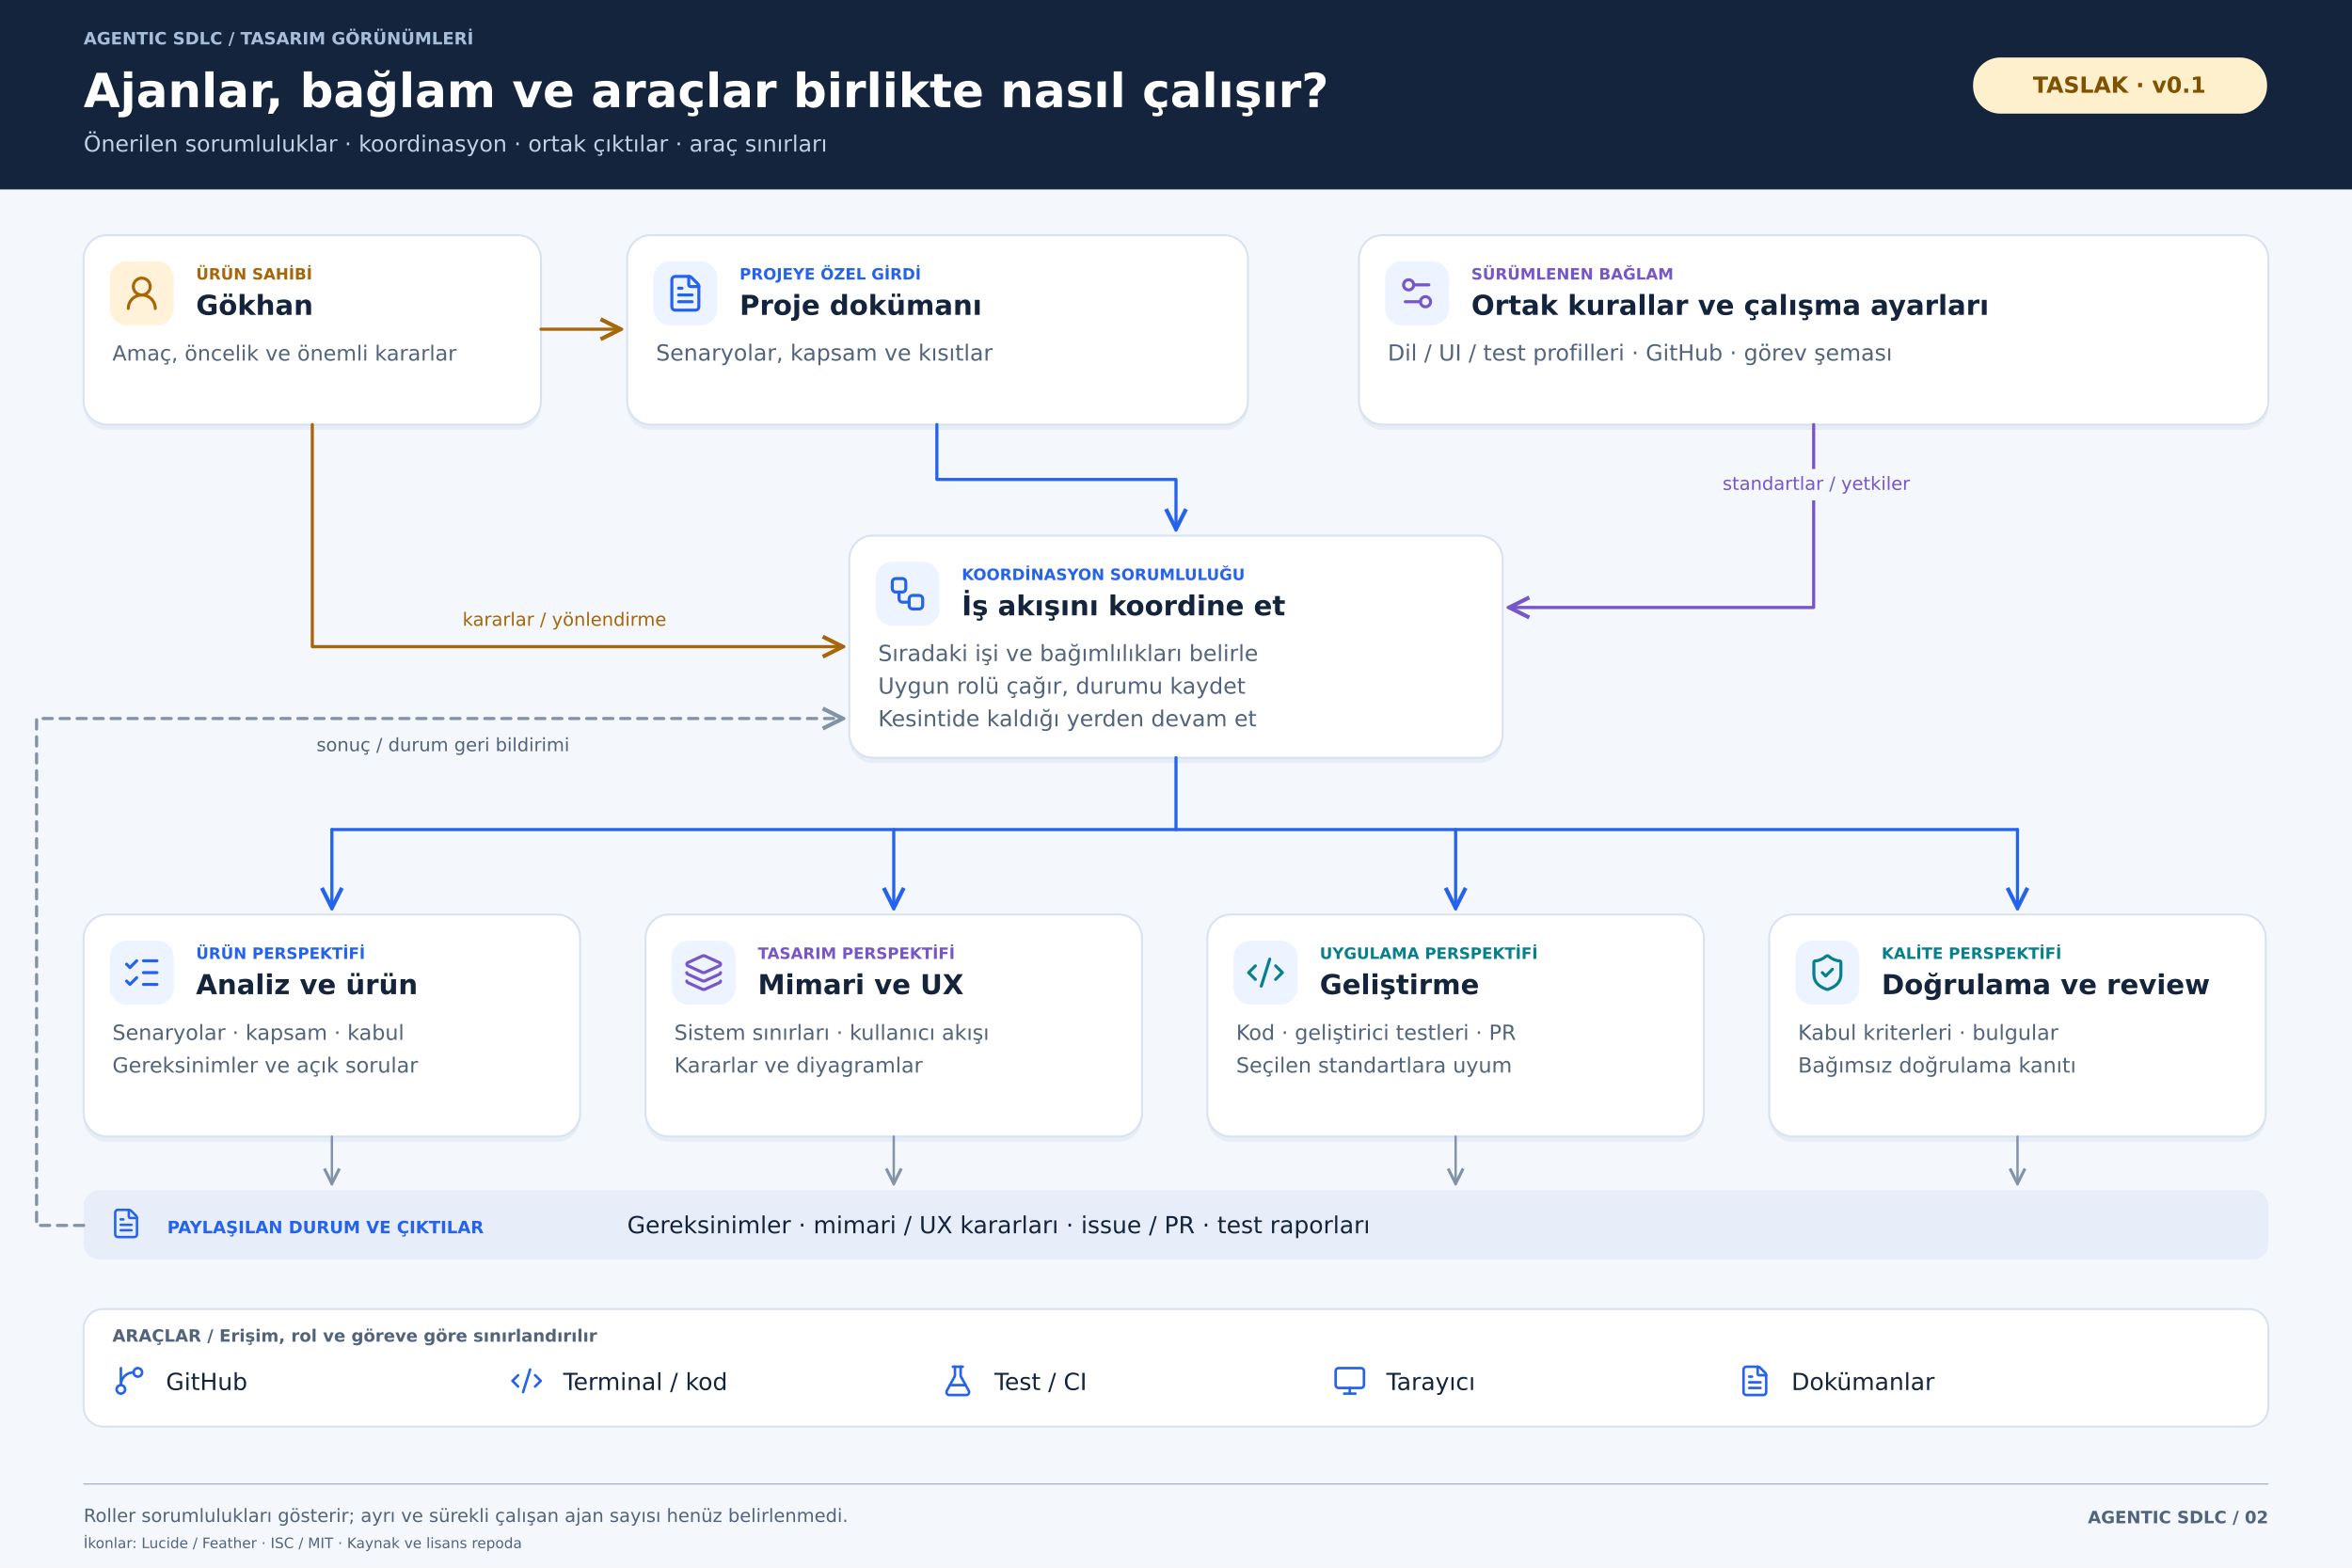
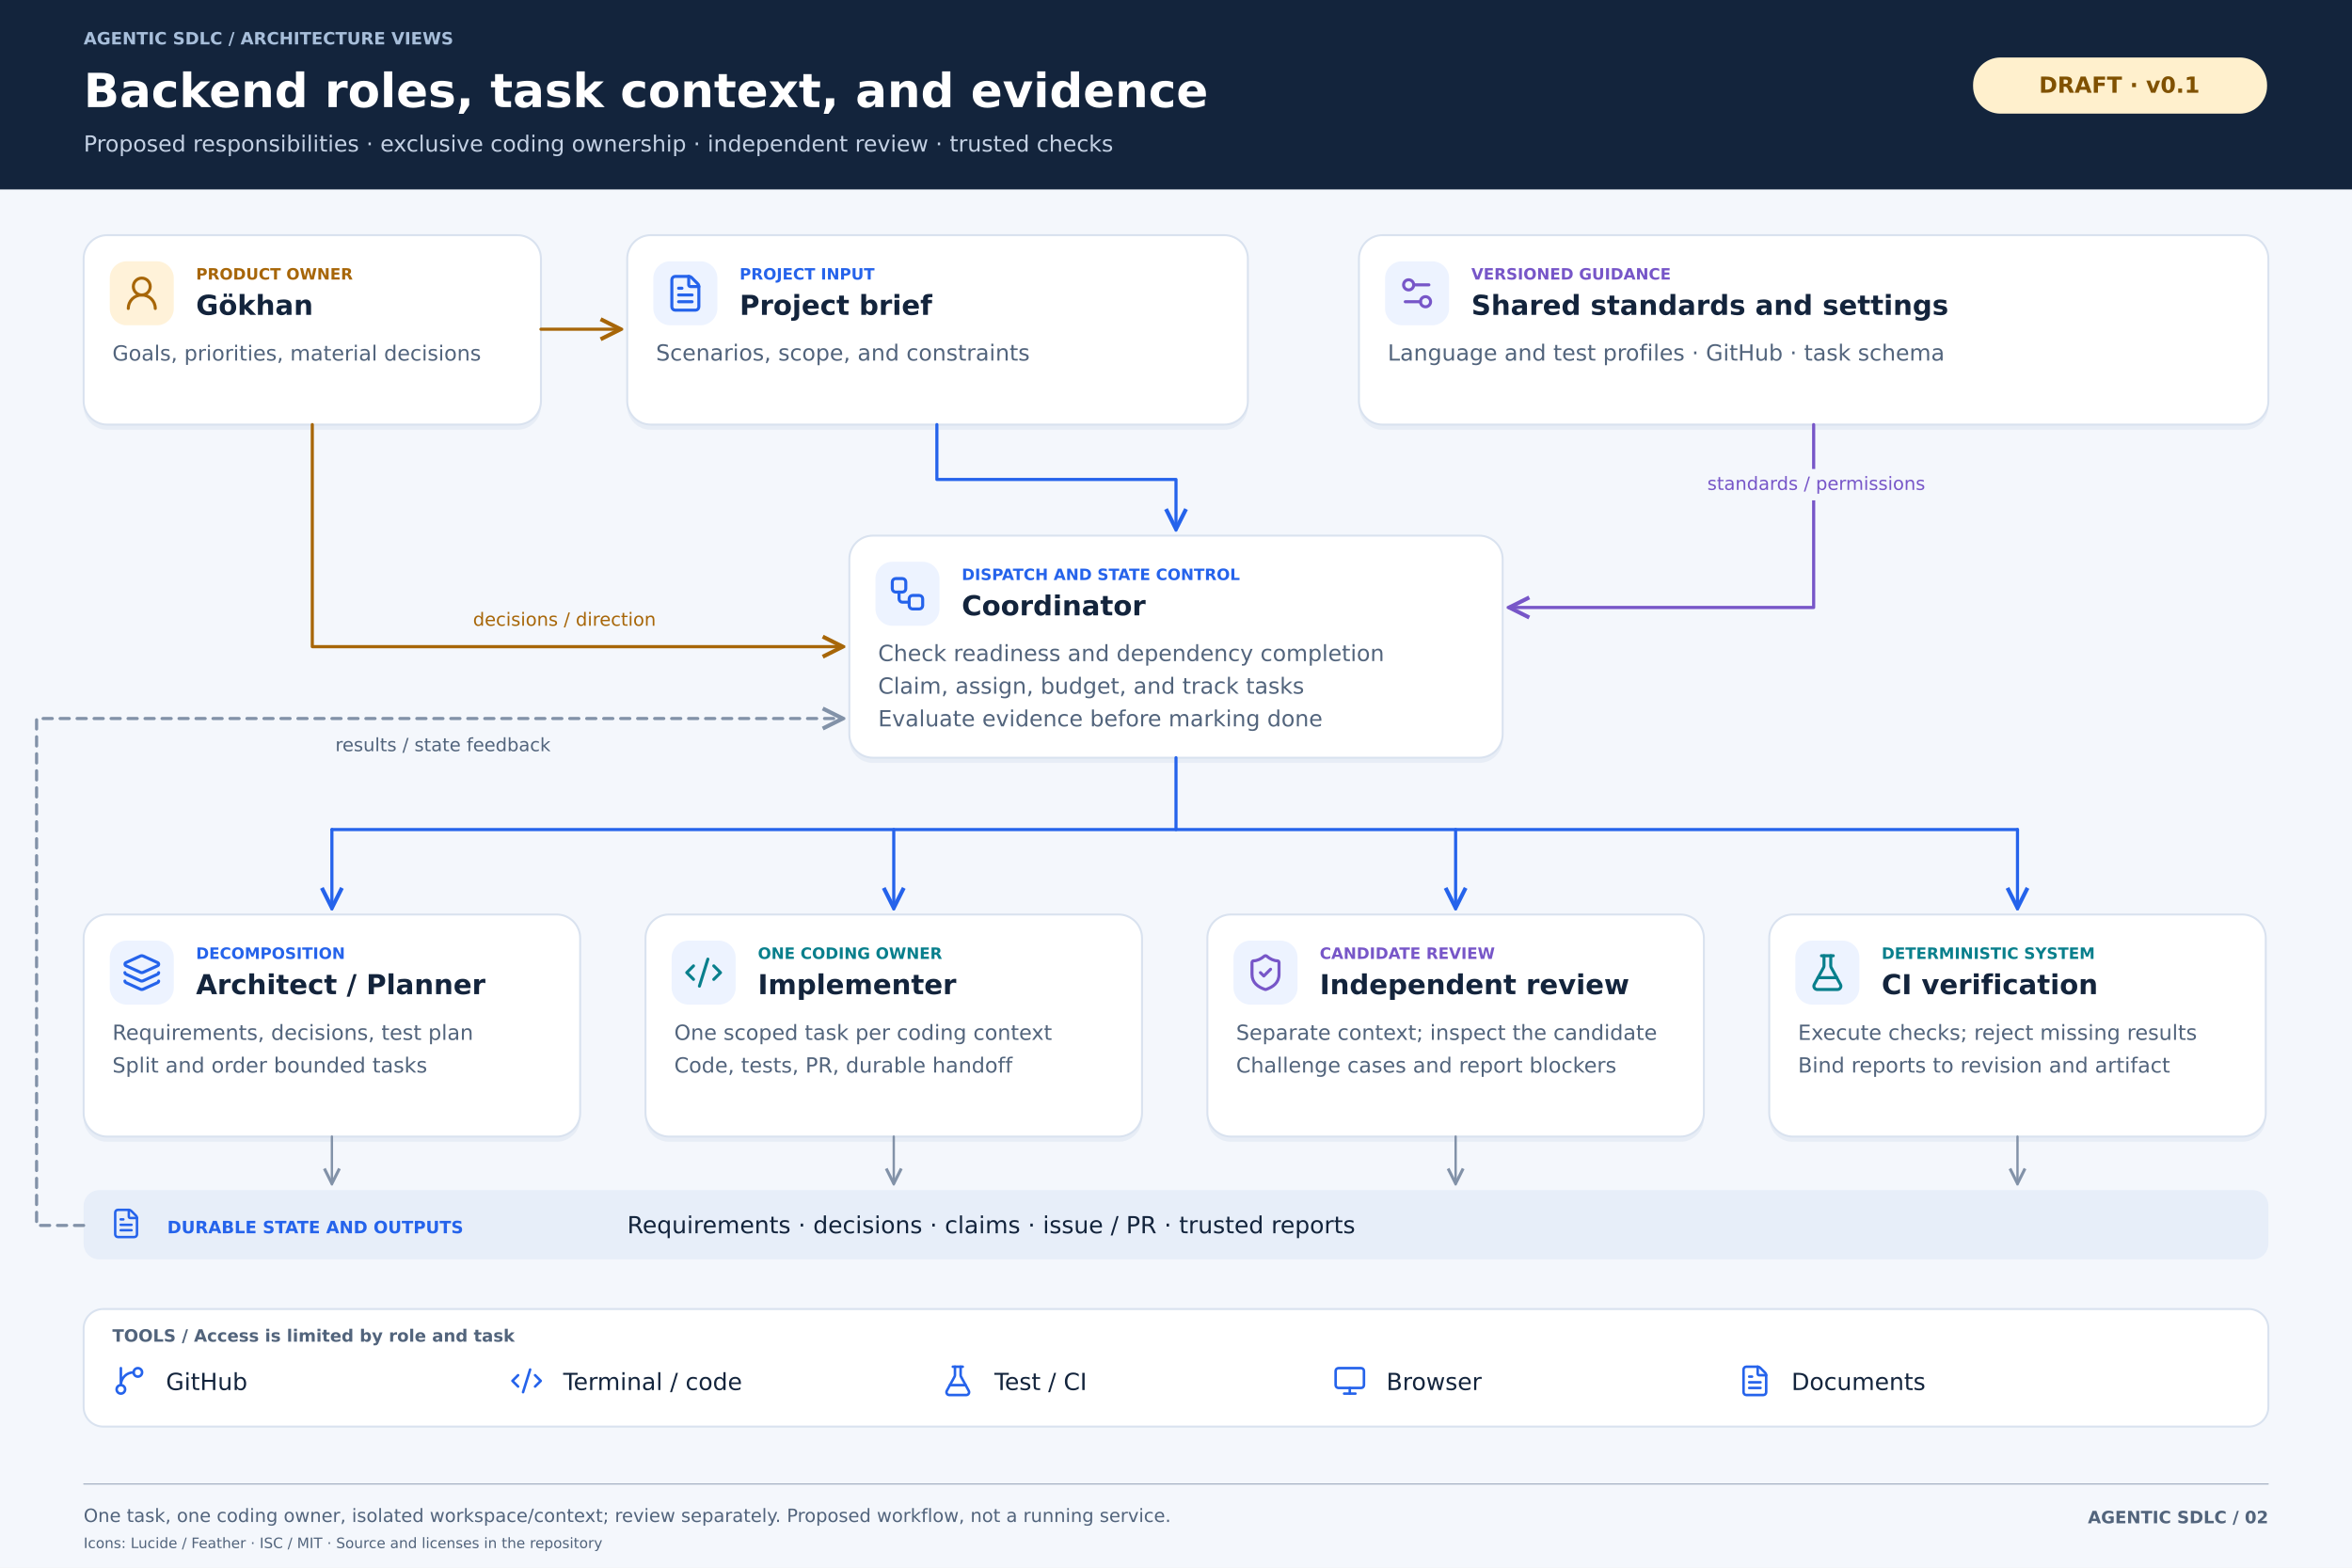
<svg xmlns="http://www.w3.org/2000/svg" width="1800" height="1200" viewBox="0 0 1800 1200" role="img" aria-labelledby="title desc">
  <defs>
    <marker id="blue" viewBox="0 0 10 10" refX="9" refY="5" markerWidth="8" markerHeight="8" orient="auto-start-reverse">
      <path d="M 1 1 L 9 5 L 1 9" fill="none" stroke="#2563EB" stroke-width="1.6" />
    </marker>
    <marker id="teal" viewBox="0 0 10 10" refX="9" refY="5" markerWidth="8" markerHeight="8" orient="auto-start-reverse">
      <path d="M 1 1 L 9 5 L 1 9" fill="none" stroke="#087F8C" stroke-width="1.6" />
    </marker>
    <marker id="purple" viewBox="0 0 10 10" refX="9" refY="5" markerWidth="8" markerHeight="8" orient="auto-start-reverse">
      <path d="M 1 1 L 9 5 L 1 9" fill="none" stroke="#7756C8" stroke-width="1.6" />
    </marker>
    <marker id="gray" viewBox="0 0 10 10" refX="9" refY="5" markerWidth="8" markerHeight="8" orient="auto-start-reverse">
      <path d="M 1 1 L 9 5 L 1 9" fill="none" stroke="#8292A8" stroke-width="1.6" />
    </marker>
    <marker id="amber" viewBox="0 0 10 10" refX="9" refY="5" markerWidth="8" markerHeight="8" orient="auto-start-reverse">
      <path d="M 1 1 L 9 5 L 1 9" fill="none" stroke="#A76608" stroke-width="1.6" />
    </marker>
  </defs>
  <rect x="0" y="0" width="1800" height="1200" rx="0" fill="#F4F7FC" stroke="none" stroke-width="1.5" />
  <rect x="0" y="0" width="1800" height="145" rx="0" fill="#13243C" stroke="none" stroke-width="1.5" />
-   <text x="64" y="34" font-family="DejaVu Sans, sans-serif" font-size="13" fill="#A7BEDA" font-weight="700" text-anchor="start">AGENTIC SDLC  /  TASARIM GÖRÜNÜMLERİ</text>
-   <text x="64" y="82" font-family="DejaVu Sans, sans-serif" font-size="36" fill="#FFFFFF" font-weight="700" text-anchor="start">Ajanlar, bağlam ve araçlar birlikte nasıl çalışır?</text>
-   <text x="64" y="116" font-family="DejaVu Sans, sans-serif" font-size="17" fill="#C4D1E4" font-weight="400" text-anchor="start">Önerilen sorumluluklar · koordinasyon · ortak çıktılar · araç sınırları</text>
+   <text x="64" y="34" font-family="DejaVu Sans, sans-serif" font-size="13" fill="#A7BEDA" font-weight="700" text-anchor="start">AGENTIC SDLC  /  ARCHITECTURE VIEWS</text>
+   <text x="64" y="82" font-family="DejaVu Sans, sans-serif" font-size="36" fill="#FFFFFF" font-weight="700" text-anchor="start">Backend roles, task context, and evidence</text>
+   <text x="64" y="116" font-family="DejaVu Sans, sans-serif" font-size="17" fill="#C4D1E4" font-weight="400" text-anchor="start">Proposed responsibilities · exclusive coding ownership · independent review · trusted checks</text>
  <rect x="1510" y="44" width="225" height="43" rx="21" fill="#FFF0CD" stroke="none" stroke-width="1.5" />
-   <text x="1622" y="71" font-family="DejaVu Sans, sans-serif" font-size="17" fill="#805100" font-weight="700" text-anchor="middle">TASLAK · v0.1</text>
+   <text x="1622" y="71" font-family="DejaVu Sans, sans-serif" font-size="17" fill="#805100" font-weight="700" text-anchor="middle">DRAFT · v0.1</text>
  <rect x="64" y="184" width="350" height="145" rx="18" fill="#E1E8F2" opacity=".65" />
  <rect x="64" y="180" width="350" height="145" rx="18" fill="#FFFFFF" stroke="#D9E2EF" stroke-width="1.5" />
  <rect x="84" y="200" width="49" height="49" rx="13" fill="#FFF2D9" stroke="none" stroke-width="1.5" />
  <svg x="93" y="209" width="31" height="31" viewBox="0 0 24 24" fill="none" stroke="#A76608" stroke-width="1.8" stroke-linecap="round" stroke-linejoin="round">
    <circle cx="12" cy="8" r="5" />
    <path d="M20 21a8 8 0 0 0-16 0" />
  </svg>
-   <text x="150" y="214" font-family="DejaVu Sans, sans-serif" font-size="12" fill="#A76608" font-weight="700" text-anchor="start">ÜRÜN SAHİBİ</text>
+   <text x="150" y="214" font-family="DejaVu Sans, sans-serif" font-size="12" fill="#A76608" font-weight="700" text-anchor="start">PRODUCT OWNER</text>
  <text x="150" y="241" font-family="DejaVu Sans, sans-serif" font-size="21" fill="#13243C" font-weight="700" text-anchor="start">Gökhan</text>
-   <text x="86" y="276" font-family="DejaVu Sans, sans-serif" font-size="16" fill="#52647C" font-weight="400" text-anchor="start">Amaç, öncelik ve önemli kararlar</text>
+   <text x="86" y="276" font-family="DejaVu Sans, sans-serif" font-size="16" fill="#52647C" font-weight="400" text-anchor="start">Goals, priorities, material decisions</text>
  <rect x="480" y="184" width="475" height="145" rx="18" fill="#E1E8F2" opacity=".65" />
  <rect x="480" y="180" width="475" height="145" rx="18" fill="#FFFFFF" stroke="#D9E2EF" stroke-width="1.5" />
  <rect x="500" y="200" width="49" height="49" rx="13" fill="#EDF3FF" stroke="none" stroke-width="1.5" />
  <svg x="509" y="209" width="31" height="31" viewBox="0 0 24 24" fill="none" stroke="#2563EB" stroke-width="1.8" stroke-linecap="round" stroke-linejoin="round">
    <path d="M6 22a2 2 0 0 1-2-2V4a2 2 0 0 1 2-2h8a2.4 2.4 0 0 1 1.704.706l3.588 3.588A2.4 2.4 0 0 1 20 8v12a2 2 0 0 1-2 2z" />
    <path d="M14 2v5a1 1 0 0 0 1 1h5" />
    <path d="M10 9H8" />
    <path d="M16 13H8" />
    <path d="M16 17H8" />
  </svg>
-   <text x="566" y="214" font-family="DejaVu Sans, sans-serif" font-size="12" fill="#2563EB" font-weight="700" text-anchor="start">PROJEYE ÖZEL GİRDİ</text>
-   <text x="566" y="241" font-family="DejaVu Sans, sans-serif" font-size="21" fill="#13243C" font-weight="700" text-anchor="start">Proje dokümanı</text>
-   <text x="502" y="276" font-family="DejaVu Sans, sans-serif" font-size="17" fill="#52647C" font-weight="400" text-anchor="start">Senaryolar, kapsam ve kısıtlar</text>
+   <text x="566" y="214" font-family="DejaVu Sans, sans-serif" font-size="12" fill="#2563EB" font-weight="700" text-anchor="start">PROJECT INPUT</text>
+   <text x="566" y="241" font-family="DejaVu Sans, sans-serif" font-size="21" fill="#13243C" font-weight="700" text-anchor="start">Project brief</text>
+   <text x="502" y="276" font-family="DejaVu Sans, sans-serif" font-size="17" fill="#52647C" font-weight="400" text-anchor="start">Scenarios, scope, and constraints</text>
  <rect x="1040" y="184" width="696" height="145" rx="18" fill="#E1E8F2" opacity=".65" />
  <rect x="1040" y="180" width="696" height="145" rx="18" fill="#FFFFFF" stroke="#D9E2EF" stroke-width="1.5" />
  <rect x="1060" y="200" width="49" height="49" rx="13" fill="#EDF3FF" stroke="none" stroke-width="1.5" />
  <svg x="1069" y="209" width="31" height="31" viewBox="0 0 24 24" fill="none" stroke="#7756C8" stroke-width="1.8" stroke-linecap="round" stroke-linejoin="round">
    <path d="M14 17H5" />
    <path d="M19 7h-9" />
    <circle cx="17" cy="17" r="3" />
    <circle cx="7" cy="7" r="3" />
  </svg>
-   <text x="1126" y="214" font-family="DejaVu Sans, sans-serif" font-size="12" fill="#7756C8" font-weight="700" text-anchor="start">SÜRÜMLENEN BAĞLAM</text>
-   <text x="1126" y="241" font-family="DejaVu Sans, sans-serif" font-size="21" fill="#13243C" font-weight="700" text-anchor="start">Ortak kurallar ve çalışma ayarları</text>
-   <text x="1062" y="276" font-family="DejaVu Sans, sans-serif" font-size="17" fill="#52647C" font-weight="400" text-anchor="start">Dil / UI / test profilleri · GitHub · görev şeması</text>
+   <text x="1126" y="214" font-family="DejaVu Sans, sans-serif" font-size="12" fill="#7756C8" font-weight="700" text-anchor="start">VERSIONED GUIDANCE</text>
+   <text x="1126" y="241" font-family="DejaVu Sans, sans-serif" font-size="21" fill="#13243C" font-weight="700" text-anchor="start">Shared standards and settings</text>
+   <text x="1062" y="276" font-family="DejaVu Sans, sans-serif" font-size="17" fill="#52647C" font-weight="400" text-anchor="start">Language and test profiles · GitHub · task schema</text>
  <path d="M414 252 H475" fill="none" stroke="#A76608" stroke-width="2.4" stroke-linecap="round" stroke-linejoin="round" marker-end="url(#amber)" />
  <path d="M717 325 V367 H900 V405" fill="none" stroke="#2563EB" stroke-width="2.4" stroke-linecap="round" stroke-linejoin="round" marker-end="url(#blue)" />
  <path d="M1388 325 V465 H1155" fill="none" stroke="#7756C8" stroke-width="2.4" stroke-linecap="round" stroke-linejoin="round" marker-end="url(#purple)" />
-   <rect x="1308.297" y="359" width="163.406" height="24" rx="5" fill="#F4F7FC" stroke="none" stroke-width="1.5" />
-   <text x="1390" y="375" font-family="DejaVu Sans, sans-serif" font-size="14" fill="#7756C8" font-weight="400" text-anchor="middle">standartlar / yetkiler</text>
+   <rect x="1296.617" y="359" width="186.766" height="24" rx="5" fill="#F4F7FC" stroke="none" stroke-width="1.5" />
+   <text x="1390" y="375" font-family="DejaVu Sans, sans-serif" font-size="14" fill="#7756C8" font-weight="400" text-anchor="middle">standards / permissions</text>
  <path d="M239 325 V495 H645" fill="none" stroke="#A76608" stroke-width="2.4" stroke-linecap="round" stroke-linejoin="round" marker-end="url(#amber)" />
-   <rect x="344.008" y="463" width="175.984" height="24" rx="5" fill="#F4F7FC" stroke="none" stroke-width="1.5" />
-   <text x="432" y="479" font-family="DejaVu Sans, sans-serif" font-size="14" fill="#A76608" font-weight="400" text-anchor="middle">kararlar / yönlendirme</text>
+   <rect x="352.008" y="463" width="159.984" height="24" rx="5" fill="#F4F7FC" stroke="none" stroke-width="1.5" />
+   <text x="432" y="479" font-family="DejaVu Sans, sans-serif" font-size="14" fill="#A76608" font-weight="400" text-anchor="middle">decisions / direction</text>
  <rect x="650" y="414" width="500" height="170" rx="18" fill="#E1E8F2" opacity=".65" />
  <rect x="650" y="410" width="500" height="170" rx="18" fill="#FFFFFF" stroke="#D9E2EF" stroke-width="1.5" />
  <rect x="670" y="430" width="49" height="49" rx="13" fill="#EDF3FF" stroke="none" stroke-width="1.5" />
  <svg x="679" y="439" width="31" height="31" viewBox="0 0 24 24" fill="none" stroke="#2563EB" stroke-width="1.8" stroke-linecap="round" stroke-linejoin="round">
    <rect width="8" height="8" x="3" y="3" rx="2" />
    <path d="M7 11v4a2 2 0 0 0 2 2h4" />
    <rect width="8" height="8" x="13" y="13" rx="2" />
  </svg>
-   <text x="736" y="444" font-family="DejaVu Sans, sans-serif" font-size="12" fill="#2563EB" font-weight="700" text-anchor="start">KOORDİNASYON SORUMLULUĞU</text>
-   <text x="736" y="471" font-family="DejaVu Sans, sans-serif" font-size="21" fill="#13243C" font-weight="700" text-anchor="start">İş akışını koordine et</text>
-   <text x="672" y="506" font-family="DejaVu Sans, sans-serif" font-size="17" fill="#52647C" font-weight="400" text-anchor="start">Sıradaki işi ve bağımlılıkları belirle</text>
-   <text x="672" y="531" font-family="DejaVu Sans, sans-serif" font-size="17" fill="#52647C" font-weight="400" text-anchor="start">Uygun rolü çağır, durumu kaydet</text>
-   <text x="672" y="556" font-family="DejaVu Sans, sans-serif" font-size="17" fill="#52647C" font-weight="400" text-anchor="start">Kesintide kaldığı yerden devam et</text>
+   <text x="736" y="444" font-family="DejaVu Sans, sans-serif" font-size="12" fill="#2563EB" font-weight="700" text-anchor="start">DISPATCH AND STATE CONTROL</text>
+   <text x="736" y="471" font-family="DejaVu Sans, sans-serif" font-size="21" fill="#13243C" font-weight="700" text-anchor="start">Coordinator</text>
+   <text x="672" y="506" font-family="DejaVu Sans, sans-serif" font-size="17" fill="#52647C" font-weight="400" text-anchor="start">Check readiness and dependency completion</text>
+   <text x="672" y="531" font-family="DejaVu Sans, sans-serif" font-size="17" fill="#52647C" font-weight="400" text-anchor="start">Claim, assign, budget, and track tasks</text>
+   <text x="672" y="556" font-family="DejaVu Sans, sans-serif" font-size="17" fill="#52647C" font-weight="400" text-anchor="start">Evaluate evidence before marking done</text>
  <path d="M900 580 V635" fill="none" stroke="#2563EB" stroke-width="2.4" stroke-linecap="round" stroke-linejoin="round" />
  <path d="M254 635 H1544" fill="none" stroke="#2563EB" stroke-width="2.4" stroke-linecap="round" stroke-linejoin="round" />
  <path d="M254 635 V695" fill="none" stroke="#2563EB" stroke-width="2.4" stroke-linecap="round" stroke-linejoin="round" marker-end="url(#blue)" />
  <rect x="64" y="704" width="380" height="170" rx="18" fill="#E1E8F2" opacity=".65" />
  <rect x="64" y="700" width="380" height="170" rx="18" fill="#FFFFFF" stroke="#D9E2EF" stroke-width="1.5" />
  <rect x="84" y="720" width="49" height="49" rx="13" fill="#EDF3FF" stroke="none" stroke-width="1.5" />
  <svg x="93" y="729" width="31" height="31" viewBox="0 0 24 24" fill="none" stroke="#2563EB" stroke-width="1.8" stroke-linecap="round" stroke-linejoin="round">
-     <path d="M13 5h8" />
-     <path d="M13 12h8" />
-     <path d="M13 19h8" />
-     <path d="m3 17 2 2 4-4" />
-     <path d="m3 7 2 2 4-4" />
+     <path d="M12.83 2.18a2 2 0 0 0-1.66 0L2.6 6.08a1 1 0 0 0 0 1.83l8.58 3.91a2 2 0 0 0 1.66 0l8.58-3.9a1 1 0 0 0 0-1.83z" />
+     <path d="M2 12a1 1 0 0 0 .58.91l8.6 3.91a2 2 0 0 0 1.65 0l8.58-3.9A1 1 0 0 0 22 12" />
+     <path d="M2 17a1 1 0 0 0 .58.91l8.6 3.91a2 2 0 0 0 1.65 0l8.58-3.9A1 1 0 0 0 22 17" />
  </svg>
-   <text x="150" y="734" font-family="DejaVu Sans, sans-serif" font-size="12" fill="#2563EB" font-weight="700" text-anchor="start">ÜRÜN PERSPEKTİFİ</text>
-   <text x="150" y="761" font-family="DejaVu Sans, sans-serif" font-size="21" fill="#13243C" font-weight="700" text-anchor="start">Analiz ve ürün</text>
-   <text x="86" y="796" font-family="DejaVu Sans, sans-serif" font-size="16" fill="#52647C" font-weight="400" text-anchor="start">Senaryolar · kapsam · kabul</text>
-   <text x="86" y="821" font-family="DejaVu Sans, sans-serif" font-size="16" fill="#52647C" font-weight="400" text-anchor="start">Gereksinimler ve açık sorular</text>
+   <text x="150" y="734" font-family="DejaVu Sans, sans-serif" font-size="12" fill="#2563EB" font-weight="700" text-anchor="start">DECOMPOSITION</text>
+   <text x="150" y="761" font-family="DejaVu Sans, sans-serif" font-size="21" fill="#13243C" font-weight="700" text-anchor="start">Architect / Planner</text>
+   <text x="86" y="796" font-family="DejaVu Sans, sans-serif" font-size="16" fill="#52647C" font-weight="400" text-anchor="start">Requirements, decisions, test plan</text>
+   <text x="86" y="821" font-family="DejaVu Sans, sans-serif" font-size="16" fill="#52647C" font-weight="400" text-anchor="start">Split and order bounded tasks</text>
  <path d="M254 870 V906" fill="none" stroke="#8292A8" stroke-width="1.8" stroke-linecap="round" stroke-linejoin="round" marker-end="url(#gray)" />
  <path d="M684 635 V695" fill="none" stroke="#2563EB" stroke-width="2.4" stroke-linecap="round" stroke-linejoin="round" marker-end="url(#blue)" />
  <rect x="494" y="704" width="380" height="170" rx="18" fill="#E1E8F2" opacity=".65" />
  <rect x="494" y="700" width="380" height="170" rx="18" fill="#FFFFFF" stroke="#D9E2EF" stroke-width="1.5" />
  <rect x="514" y="720" width="49" height="49" rx="13" fill="#EDF3FF" stroke="none" stroke-width="1.5" />
-   <svg x="523" y="729" width="31" height="31" viewBox="0 0 24 24" fill="none" stroke="#7756C8" stroke-width="1.8" stroke-linecap="round" stroke-linejoin="round">
-     <path d="M12.83 2.18a2 2 0 0 0-1.66 0L2.6 6.08a1 1 0 0 0 0 1.83l8.58 3.91a2 2 0 0 0 1.66 0l8.58-3.9a1 1 0 0 0 0-1.83z" />
-     <path d="M2 12a1 1 0 0 0 .58.91l8.6 3.91a2 2 0 0 0 1.65 0l8.58-3.9A1 1 0 0 0 22 12" />
-     <path d="M2 17a1 1 0 0 0 .58.91l8.6 3.91a2 2 0 0 0 1.65 0l8.58-3.9A1 1 0 0 0 22 17" />
+   <svg x="523" y="729" width="31" height="31" viewBox="0 0 24 24" fill="none" stroke="#087F8C" stroke-width="1.8" stroke-linecap="round" stroke-linejoin="round">
+     <path d="m18 16 4-4-4-4" />
+     <path d="m6 8-4 4 4 4" />
+     <path d="m14.5 4-5 16" />
  </svg>
-   <text x="580" y="734" font-family="DejaVu Sans, sans-serif" font-size="12" fill="#7756C8" font-weight="700" text-anchor="start">TASARIM PERSPEKTİFİ</text>
-   <text x="580" y="761" font-family="DejaVu Sans, sans-serif" font-size="21" fill="#13243C" font-weight="700" text-anchor="start">Mimari ve UX</text>
-   <text x="516" y="796" font-family="DejaVu Sans, sans-serif" font-size="16" fill="#52647C" font-weight="400" text-anchor="start">Sistem sınırları · kullanıcı akışı</text>
-   <text x="516" y="821" font-family="DejaVu Sans, sans-serif" font-size="16" fill="#52647C" font-weight="400" text-anchor="start">Kararlar ve diyagramlar</text>
+   <text x="580" y="734" font-family="DejaVu Sans, sans-serif" font-size="12" fill="#087F8C" font-weight="700" text-anchor="start">ONE CODING OWNER</text>
+   <text x="580" y="761" font-family="DejaVu Sans, sans-serif" font-size="21" fill="#13243C" font-weight="700" text-anchor="start">Implementer</text>
+   <text x="516" y="796" font-family="DejaVu Sans, sans-serif" font-size="16" fill="#52647C" font-weight="400" text-anchor="start">One scoped task per coding context</text>
+   <text x="516" y="821" font-family="DejaVu Sans, sans-serif" font-size="16" fill="#52647C" font-weight="400" text-anchor="start">Code, tests, PR, durable handoff</text>
  <path d="M684 870 V906" fill="none" stroke="#8292A8" stroke-width="1.8" stroke-linecap="round" stroke-linejoin="round" marker-end="url(#gray)" />
  <path d="M1114 635 V695" fill="none" stroke="#2563EB" stroke-width="2.4" stroke-linecap="round" stroke-linejoin="round" marker-end="url(#blue)" />
  <rect x="924" y="704" width="380" height="170" rx="18" fill="#E1E8F2" opacity=".65" />
  <rect x="924" y="700" width="380" height="170" rx="18" fill="#FFFFFF" stroke="#D9E2EF" stroke-width="1.5" />
  <rect x="944" y="720" width="49" height="49" rx="13" fill="#EDF3FF" stroke="none" stroke-width="1.5" />
-   <svg x="953" y="729" width="31" height="31" viewBox="0 0 24 24" fill="none" stroke="#087F8C" stroke-width="1.8" stroke-linecap="round" stroke-linejoin="round">
-     <path d="m18 16 4-4-4-4" />
-     <path d="m6 8-4 4 4 4" />
-     <path d="m14.5 4-5 16" />
+   <svg x="953" y="729" width="31" height="31" viewBox="0 0 24 24" fill="none" stroke="#7756C8" stroke-width="1.8" stroke-linecap="round" stroke-linejoin="round">
+     <path d="M20 13c0 5-3.5 7.5-7.66 8.95a1 1 0 0 1-.67-.01C7.5 20.5 4 18 4 13V6a1 1 0 0 1 1-1c2 0 4.5-1.2 6.24-2.72a1.17 1.17 0 0 1 1.52 0C14.51 3.81 17 5 19 5a1 1 0 0 1 1 1z" />
+     <path d="m9 12 2 2 4-4" />
  </svg>
-   <text x="1010" y="734" font-family="DejaVu Sans, sans-serif" font-size="12" fill="#087F8C" font-weight="700" text-anchor="start">UYGULAMA PERSPEKTİFİ</text>
-   <text x="1010" y="761" font-family="DejaVu Sans, sans-serif" font-size="21" fill="#13243C" font-weight="700" text-anchor="start">Geliştirme</text>
-   <text x="946" y="796" font-family="DejaVu Sans, sans-serif" font-size="16" fill="#52647C" font-weight="400" text-anchor="start">Kod · geliştirici testleri · PR</text>
-   <text x="946" y="821" font-family="DejaVu Sans, sans-serif" font-size="16" fill="#52647C" font-weight="400" text-anchor="start">Seçilen standartlara uyum</text>
+   <text x="1010" y="734" font-family="DejaVu Sans, sans-serif" font-size="12" fill="#7756C8" font-weight="700" text-anchor="start">CANDIDATE REVIEW</text>
+   <text x="1010" y="761" font-family="DejaVu Sans, sans-serif" font-size="21" fill="#13243C" font-weight="700" text-anchor="start">Independent review</text>
+   <text x="946" y="796" font-family="DejaVu Sans, sans-serif" font-size="16" fill="#52647C" font-weight="400" text-anchor="start">Separate context; inspect the candidate</text>
+   <text x="946" y="821" font-family="DejaVu Sans, sans-serif" font-size="16" fill="#52647C" font-weight="400" text-anchor="start">Challenge cases and report blockers</text>
  <path d="M1114 870 V906" fill="none" stroke="#8292A8" stroke-width="1.8" stroke-linecap="round" stroke-linejoin="round" marker-end="url(#gray)" />
  <path d="M1544 635 V695" fill="none" stroke="#2563EB" stroke-width="2.4" stroke-linecap="round" stroke-linejoin="round" marker-end="url(#blue)" />
  <rect x="1354" y="704" width="380" height="170" rx="18" fill="#E1E8F2" opacity=".65" />
  <rect x="1354" y="700" width="380" height="170" rx="18" fill="#FFFFFF" stroke="#D9E2EF" stroke-width="1.5" />
  <rect x="1374" y="720" width="49" height="49" rx="13" fill="#EDF3FF" stroke="none" stroke-width="1.5" />
  <svg x="1383" y="729" width="31" height="31" viewBox="0 0 24 24" fill="none" stroke="#087F8C" stroke-width="1.8" stroke-linecap="round" stroke-linejoin="round">
-     <path d="M20 13c0 5-3.5 7.5-7.66 8.95a1 1 0 0 1-.67-.01C7.5 20.5 4 18 4 13V6a1 1 0 0 1 1-1c2 0 4.5-1.2 6.24-2.72a1.17 1.17 0 0 1 1.52 0C14.51 3.81 17 5 19 5a1 1 0 0 1 1 1z" />
-     <path d="m9 12 2 2 4-4" />
+     <path d="M14 2v6a2 2 0 0 0 .245.96l5.51 10.08A2 2 0 0 1 18 22H6a2 2 0 0 1-1.755-2.96l5.51-10.08A2 2 0 0 0 10 8V2" />
+     <path d="M6.453 15h11.094" />
+     <path d="M8.5 2h7" />
  </svg>
-   <text x="1440" y="734" font-family="DejaVu Sans, sans-serif" font-size="12" fill="#087F8C" font-weight="700" text-anchor="start">KALİTE PERSPEKTİFİ</text>
-   <text x="1440" y="761" font-family="DejaVu Sans, sans-serif" font-size="21" fill="#13243C" font-weight="700" text-anchor="start">Doğrulama ve review</text>
-   <text x="1376" y="796" font-family="DejaVu Sans, sans-serif" font-size="16" fill="#52647C" font-weight="400" text-anchor="start">Kabul kriterleri · bulgular</text>
-   <text x="1376" y="821" font-family="DejaVu Sans, sans-serif" font-size="16" fill="#52647C" font-weight="400" text-anchor="start">Bağımsız doğrulama kanıtı</text>
+   <text x="1440" y="734" font-family="DejaVu Sans, sans-serif" font-size="12" fill="#087F8C" font-weight="700" text-anchor="start">DETERMINISTIC SYSTEM</text>
+   <text x="1440" y="761" font-family="DejaVu Sans, sans-serif" font-size="21" fill="#13243C" font-weight="700" text-anchor="start">CI verification</text>
+   <text x="1376" y="796" font-family="DejaVu Sans, sans-serif" font-size="16" fill="#52647C" font-weight="400" text-anchor="start">Execute checks; reject missing results</text>
+   <text x="1376" y="821" font-family="DejaVu Sans, sans-serif" font-size="16" fill="#52647C" font-weight="400" text-anchor="start">Bind reports to revision and artifact</text>
  <path d="M1544 870 V906" fill="none" stroke="#8292A8" stroke-width="1.8" stroke-linecap="round" stroke-linejoin="round" marker-end="url(#gray)" />
  <rect x="64" y="911" width="1672" height="53" rx="12" fill="#E7EEF9" stroke="none" stroke-width="1.5" />
  <svg x="84" y="924" width="25" height="25" viewBox="0 0 24 24" fill="none" stroke="#2563EB" stroke-width="1.8" stroke-linecap="round" stroke-linejoin="round">
    <path d="M6 22a2 2 0 0 1-2-2V4a2 2 0 0 1 2-2h8a2.4 2.4 0 0 1 1.704.706l3.588 3.588A2.4 2.4 0 0 1 20 8v12a2 2 0 0 1-2 2z" />
    <path d="M14 2v5a1 1 0 0 0 1 1h5" />
    <path d="M10 9H8" />
    <path d="M16 13H8" />
    <path d="M16 17H8" />
  </svg>
-   <text x="128" y="944" font-family="DejaVu Sans, sans-serif" font-size="13" fill="#2563EB" font-weight="700" text-anchor="start">PAYLAŞILAN DURUM VE ÇIKTILAR</text>
-   <text x="480" y="944" font-family="DejaVu Sans, sans-serif" font-size="18" fill="#13243C" font-weight="400" text-anchor="start">Gereksinimler · mimari / UX kararları · issue / PR · test raporları</text>
+   <text x="128" y="944" font-family="DejaVu Sans, sans-serif" font-size="13" fill="#2563EB" font-weight="700" text-anchor="start">DURABLE STATE AND OUTPUTS</text>
+   <text x="480" y="944" font-family="DejaVu Sans, sans-serif" font-size="18" fill="#13243C" font-weight="400" text-anchor="start">Requirements · decisions · claims · issue / PR · trusted reports</text>
  <path d="M64 938 H28 V550 H645" fill="none" stroke="#8292A8" stroke-width="2.4" stroke-linecap="round" stroke-linejoin="round" stroke-dasharray="7 6" marker-end="url(#gray)" />
-   <rect x="232.18" y="559" width="213.641" height="24" rx="5" fill="#F4F7FC" stroke="none" stroke-width="1.5" />
-   <text x="339" y="575" font-family="DejaVu Sans, sans-serif" font-size="14" fill="#52647C" font-weight="400" text-anchor="middle">sonuç / durum geri bildirimi</text>
+   <rect x="246.633" y="559" width="184.734" height="24" rx="5" fill="#F4F7FC" stroke="none" stroke-width="1.5" />
+   <text x="339" y="575" font-family="DejaVu Sans, sans-serif" font-size="14" fill="#52647C" font-weight="400" text-anchor="middle">results / state feedback</text>
  <rect x="64" y="1002" width="1672" height="90" rx="15" fill="#FFFFFF" stroke="#D9E2EF" stroke-width="1.5" />
-   <text x="86" y="1027" font-family="DejaVu Sans, sans-serif" font-size="13" fill="#52647C" font-weight="700" text-anchor="start">ARAÇLAR  /  Erişim, rol ve göreve göre sınırlandırılır</text>
+   <text x="86" y="1027" font-family="DejaVu Sans, sans-serif" font-size="13" fill="#52647C" font-weight="700" text-anchor="start">TOOLS  /  Access is limited by role and task</text>
  <svg x="86" y="1044" width="26" height="26" viewBox="0 0 24 24" fill="none" stroke="#2563EB" stroke-width="1.8" stroke-linecap="round" stroke-linejoin="round">
    <path d="M15 6a9 9 0 0 0-9 9V3" />
    <circle cx="18" cy="6" r="3" />
    <circle cx="6" cy="18" r="3" />
  </svg>
  <text x="127" y="1064" font-family="DejaVu Sans, sans-serif" font-size="18" fill="#13243C" font-weight="400" text-anchor="start">GitHub</text>
  <svg x="390" y="1044" width="26" height="26" viewBox="0 0 24 24" fill="none" stroke="#2563EB" stroke-width="1.8" stroke-linecap="round" stroke-linejoin="round">
    <path d="m18 16 4-4-4-4" />
    <path d="m6 8-4 4 4 4" />
    <path d="m14.5 4-5 16" />
  </svg>
-   <text x="431" y="1064" font-family="DejaVu Sans, sans-serif" font-size="18" fill="#13243C" font-weight="400" text-anchor="start">Terminal / kod</text>
+   <text x="431" y="1064" font-family="DejaVu Sans, sans-serif" font-size="18" fill="#13243C" font-weight="400" text-anchor="start">Terminal / code</text>
  <svg x="720" y="1044" width="26" height="26" viewBox="0 0 24 24" fill="none" stroke="#2563EB" stroke-width="1.8" stroke-linecap="round" stroke-linejoin="round">
    <path d="M14 2v6a2 2 0 0 0 .245.96l5.51 10.08A2 2 0 0 1 18 22H6a2 2 0 0 1-1.755-2.96l5.51-10.08A2 2 0 0 0 10 8V2" />
    <path d="M6.453 15h11.094" />
    <path d="M8.5 2h7" />
  </svg>
  <text x="761" y="1064" font-family="DejaVu Sans, sans-serif" font-size="18" fill="#13243C" font-weight="400" text-anchor="start">Test / CI</text>
  <svg x="1020" y="1044" width="26" height="26" viewBox="0 0 24 24" fill="none" stroke="#2563EB" stroke-width="1.8" stroke-linecap="round" stroke-linejoin="round">
    <rect width="20" height="14" x="2" y="3" rx="2" />
    <line x1="8" x2="16" y1="21" y2="21" />
    <line x1="12" x2="12" y1="17" y2="21" />
  </svg>
-   <text x="1061" y="1064" font-family="DejaVu Sans, sans-serif" font-size="18" fill="#13243C" font-weight="400" text-anchor="start">Tarayıcı</text>
+   <text x="1061" y="1064" font-family="DejaVu Sans, sans-serif" font-size="18" fill="#13243C" font-weight="400" text-anchor="start">Browser</text>
  <svg x="1330" y="1044" width="26" height="26" viewBox="0 0 24 24" fill="none" stroke="#2563EB" stroke-width="1.8" stroke-linecap="round" stroke-linejoin="round">
    <path d="M6 22a2 2 0 0 1-2-2V4a2 2 0 0 1 2-2h8a2.4 2.4 0 0 1 1.704.706l3.588 3.588A2.4 2.4 0 0 1 20 8v12a2 2 0 0 1-2 2z" />
    <path d="M14 2v5a1 1 0 0 0 1 1h5" />
    <path d="M10 9H8" />
    <path d="M16 13H8" />
    <path d="M16 17H8" />
  </svg>
-   <text x="1371" y="1064" font-family="DejaVu Sans, sans-serif" font-size="18" fill="#13243C" font-weight="400" text-anchor="start">Dokümanlar</text>
+   <text x="1371" y="1064" font-family="DejaVu Sans, sans-serif" font-size="18" fill="#13243C" font-weight="400" text-anchor="start">Documents</text>
  <path d="M64 1136 H1736" fill="none" stroke="#8292A8" stroke-width="0.6" stroke-linecap="round" stroke-linejoin="round" />
-   <text x="64" y="1165" font-family="DejaVu Sans, sans-serif" font-size="14" fill="#52647C" font-weight="400" text-anchor="start">Roller sorumlulukları gösterir; ayrı ve sürekli çalışan ajan sayısı henüz belirlenmedi.</text>
-   <text x="64" y="1185" font-family="DejaVu Sans, sans-serif" font-size="11" fill="#52647C" font-weight="400" text-anchor="start">İkonlar: Lucide / Feather · ISC / MIT · Kaynak ve lisans repoda</text>
+   <text x="64" y="1165" font-family="DejaVu Sans, sans-serif" font-size="14" fill="#52647C" font-weight="400" text-anchor="start">One task, one coding owner, isolated workspace/context; review separately. Proposed workflow, not a running service.</text>
+   <text x="64" y="1185" font-family="DejaVu Sans, sans-serif" font-size="11" fill="#52647C" font-weight="400" text-anchor="start">Icons: Lucide / Feather · ISC / MIT · Source and licenses in the repository</text>
  <text x="1736" y="1166" font-family="DejaVu Sans, sans-serif" font-size="13" fill="#52647C" font-weight="700" text-anchor="end">AGENTIC SDLC  /  02</text>
</svg>
